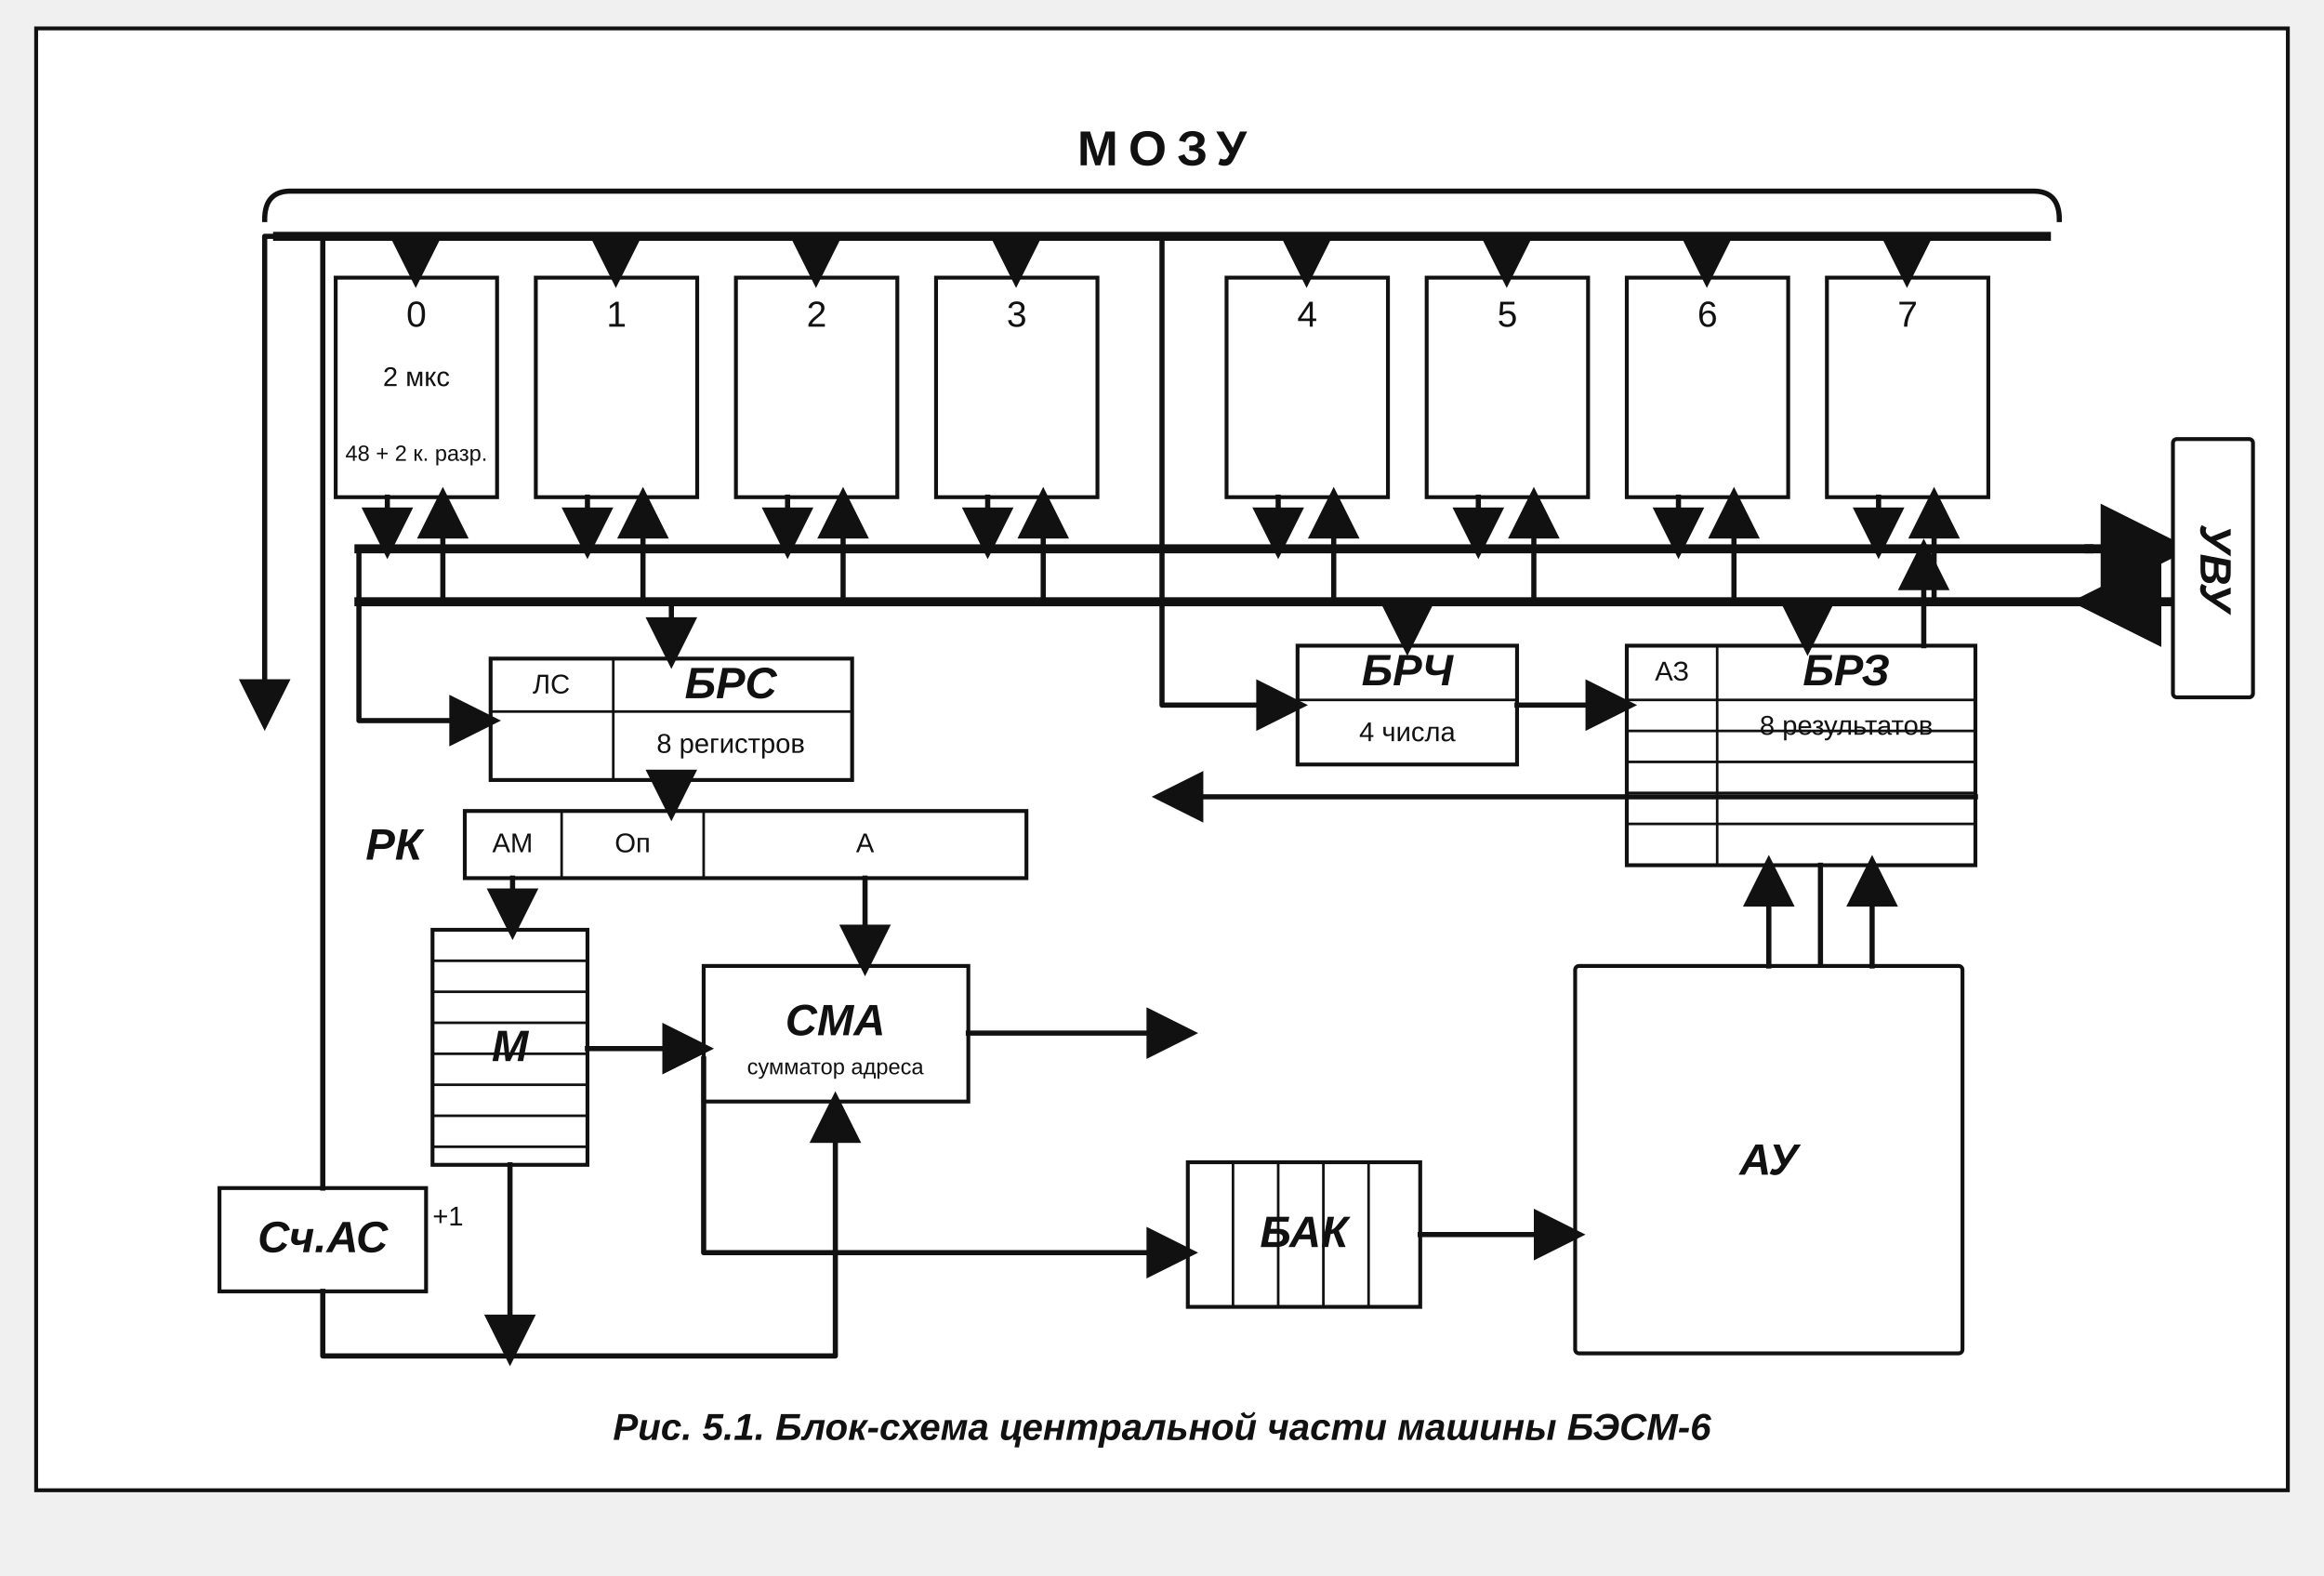
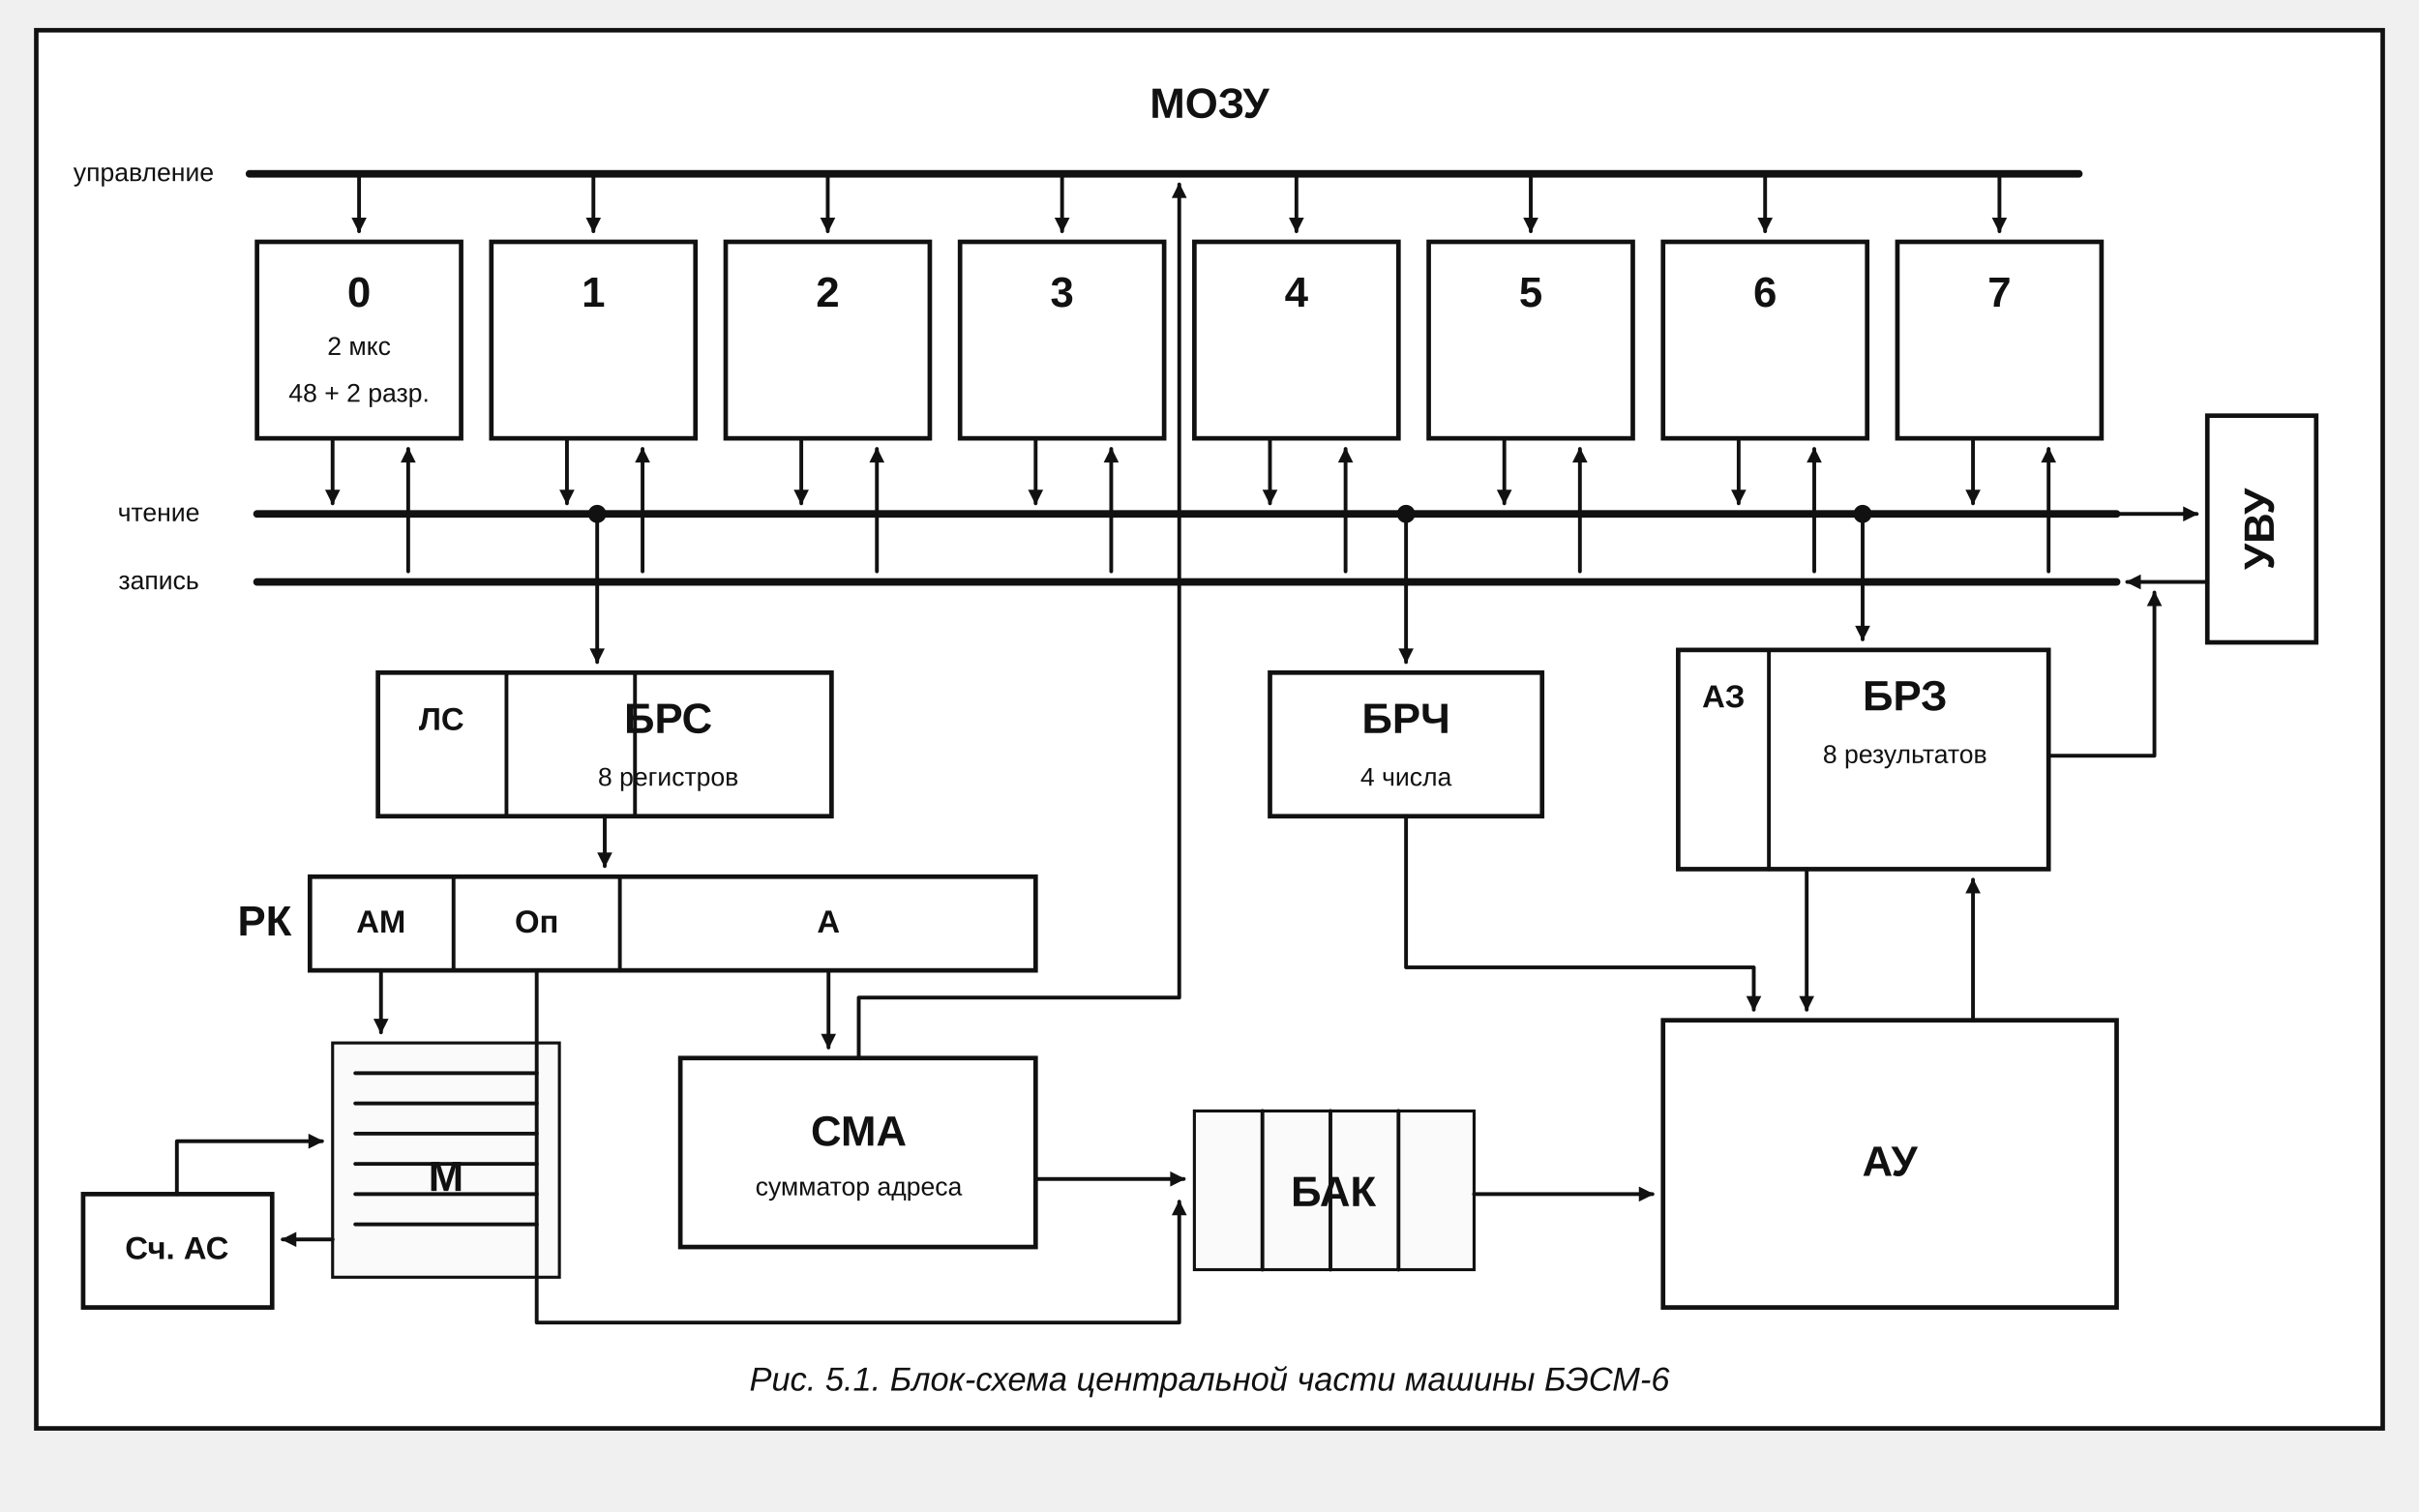
- <svg xmlns="http://www.w3.org/2000/svg" xmlns:xlink="http://www.w3.org/1999/xlink" width="1800" height="1220" viewBox="0 0 1800 1220" role="img" aria-labelledby="title desc">
+ <svg xmlns="http://www.w3.org/2000/svg" width="1600" height="1000" viewBox="0 0 1600 1000" role="img" aria-labelledby="title desc" data-theme="monochrome">
  <defs>
-     <marker id="arrow" markerWidth="10" markerHeight="10" refX="8" refY="5" orient="auto" markerUnits="strokeWidth">
-       <path d="M0,0 L10,5 L0,10 Z" fill="#111" />
+     <marker id="arrow" viewBox="0 0 10 10" refX="9" refY="5" markerWidth="10" markerHeight="10" markerUnits="userSpaceOnUse" orient="auto-start-reverse" overflow="visible">
+       <path d="M0 0L10 5L0 10Z" fill="#111" />
    </marker>
    <style>
-       .frame { fill: #fff; stroke: #111; stroke-width: 3; }
-       .block { fill: #fff; stroke: #111; stroke-width: 3; }
-       .thin  { fill: none; stroke: #111; stroke-width: 2; }
-       .wire  { fill: none; stroke: #111; stroke-width: 4; stroke-linejoin: round; stroke-linecap: square; }
-       .bus   { fill: none; stroke: #111; stroke-width: 7; stroke-linejoin: round; stroke-linecap: square; }
-       .arrow { marker-end: url(#arrow); }
-       .label { font-family: "Segoe UI", Arial, sans-serif; font-size: 28px; fill: #111; text-anchor: middle; dominant-baseline: middle; }
-       .small { font-family: "Segoe UI", Arial, sans-serif; font-size: 21px; fill: #111; text-anchor: middle; dominant-baseline: middle; }
-       .tiny  { font-family: "Segoe UI", Arial, sans-serif; font-size: 17px; fill: #111; text-anchor: middle; dominant-baseline: middle; }
-       .head  { font-family: "Segoe UI", Arial, sans-serif; font-size: 38px; font-weight: 600; letter-spacing: 8px; fill: #111; text-anchor: middle; }
-       .caption { font-family: "Segoe UI", Arial, sans-serif; font-size: 29px; font-weight: 600; font-style: italic; fill: #111; text-anchor: middle; }
-       .abbr { font-family: "Segoe UI", Arial, sans-serif; font-size: 34px; font-weight: 650; font-style: italic; fill: #111; text-anchor: middle; dominant-baseline: middle; }
+       .frame{fill:#fff;stroke:#111;stroke-width:3}
+       .block{fill:#fff;stroke:#111;stroke-width:3}
+       .sub{fill:#fafafa;stroke:#111;stroke-width:2}
+       .bus{fill:none;stroke:#111;stroke-width:5;stroke-linecap:round;stroke-linejoin:round}
+       .wire{fill:none;stroke:#111;stroke-width:2.5;stroke-linecap:round;stroke-linejoin:round}
+       .arrow{marker-end:url(#arrow)}
+       .junction{fill:#111}
+       .label{font-family:"Segoe UI",Arial,sans-serif;fill:#111;text-anchor:middle;dominant-baseline:middle}
+       .small{font-size:17px}
+       .medium{font-size:21px;font-weight:600}
+       .large{font-size:28px;font-weight:700}
+       .caption{font-family:"Segoe UI",Arial,sans-serif;font-size:22px;font-style:italic;fill:#111;text-anchor:middle}
    </style>
-     <g id="memory-bank">
-       <rect class="block" width="125" height="170" />
+   </defs>
+   <rect class="frame" x="24" y="20" width="1552" height="925" />
+   <text class="label large" x="800" y="70">МОЗУ</text>
+   <path class="bus" d="M165 115H1375" />
+   <text class="label small" x="95" y="115">управление</text>
+   <path class="bus" d="M170 340H1400" />
+   <text class="label small" x="105" y="340">чтение</text>
+   <path class="bus" d="M170 385H1400" />
+   <text class="label small" x="105" y="385">запись</text>
+   <g>
+     <g transform="translate(170 160)">
+       <rect class="block" width="135" height="130" />
+       <text class="label large" x="67.5" y="35">0</text>
+       <text class="label small" x="67.5" y="70">2 мкс</text>
+       <text class="label small" x="67.5" y="101">48 + 2 разр.</text>
    </g>
-   </defs>
-   <rect class="frame" x="28" y="22" width="1744" height="1132" />
-   <text class="head" x="900" y="128">МОЗУ</text>
-   <path class="wire" d="M205 170 Q205 148 225 148 H1575 Q1595 148 1595 170" />
-   <path class="bus" d="M215 183 H1585" />
-   <g transform="translate(260 215)">
-     <use xlink:href="#memory-bank" />
-     <text class="label" x="62.5" y="30">0</text>
-     <text class="small" x="62.5" y="78">2 мкс</text>
-     <text class="tiny" x="62.5" y="137">48 + 2 к. разр.</text>
+     <g transform="translate(325 160)">
+       <rect class="block" width="135" height="130" />
+       <text class="label large" x="67.5" y="35">1</text>
+     </g>
+     <g transform="translate(480 160)">
+       <rect class="block" width="135" height="130" />
+       <text class="label large" x="67.5" y="35">2</text>
+     </g>
+     <g transform="translate(635 160)">
+       <rect class="block" width="135" height="130" />
+       <text class="label large" x="67.5" y="35">3</text>
+     </g>
+     <g transform="translate(790 160)">
+       <rect class="block" width="135" height="130" />
+       <text class="label large" x="67.5" y="35">4</text>
+     </g>
+     <g transform="translate(945 160)">
+       <rect class="block" width="135" height="130" />
+       <text class="label large" x="67.5" y="35">5</text>
+     </g>
+     <g transform="translate(1100 160)">
+       <rect class="block" width="135" height="130" />
+       <text class="label large" x="67.5" y="35">6</text>
+     </g>
+     <g transform="translate(1255 160)">
+       <rect class="block" width="135" height="130" />
+       <text class="label large" x="67.5" y="35">7</text>
+     </g>
  </g>
-   <g transform="translate(415 215)">
-     <use xlink:href="#memory-bank" />
-     <text class="label" x="62.5" y="30">1</text>
+   <g class="wire arrow">
+     <path data-from="control-bus" data-to="mozu-0" d="M237.5 115V153" />
+     <path data-from="control-bus" data-to="mozu-1" d="M392.5 115V153" />
+     <path data-from="control-bus" data-to="mozu-2" d="M547.5 115V153" />
+     <path data-from="control-bus" data-to="mozu-3" d="M702.5 115V153" />
+     <path data-from="control-bus" data-to="mozu-4" d="M857.5 115V153" />
+     <path data-from="control-bus" data-to="mozu-5" d="M1012.5 115V153" />
+     <path data-from="control-bus" data-to="mozu-6" d="M1167.5 115V153" />
+     <path data-from="control-bus" data-to="mozu-7" d="M1322.5 115V153" />
+     <path data-from="mozu-0" data-to="read-bus" d="M220 290V333" />
+     <path data-from="mozu-1" data-to="read-bus" d="M375 290V333" />
+     <path data-from="mozu-2" data-to="read-bus" d="M530 290V333" />
+     <path data-from="mozu-3" data-to="read-bus" d="M685 290V333" />
+     <path data-from="mozu-4" data-to="read-bus" d="M840 290V333" />
+     <path data-from="mozu-5" data-to="read-bus" d="M995 290V333" />
+     <path data-from="mozu-6" data-to="read-bus" d="M1150 290V333" />
+     <path data-from="mozu-7" data-to="read-bus" d="M1305 290V333" />
+     <path data-from="write-bus" data-to="mozu-0" d="M270 378V297" />
+     <path data-from="write-bus" data-to="mozu-1" d="M425 378V297" />
+     <path data-from="write-bus" data-to="mozu-2" d="M580 378V297" />
+     <path data-from="write-bus" data-to="mozu-3" d="M735 378V297" />
+     <path data-from="write-bus" data-to="mozu-4" d="M890 378V297" />
+     <path data-from="write-bus" data-to="mozu-5" d="M1045 378V297" />
+     <path data-from="write-bus" data-to="mozu-6" d="M1200 378V297" />
+     <path data-from="write-bus" data-to="mozu-7" d="M1355 378V297" />
  </g>
-   <g transform="translate(570 215)">
-     <use xlink:href="#memory-bank" />
-     <text class="label" x="62.5" y="30">2</text>
+   <rect class="block" x="1460" y="275" width="72" height="150" />
+   <text class="label large" x="1496" y="350" transform="rotate(-90 1496 350)">УВУ</text>
+   <path class="wire arrow" data-from="read-bus" data-to="uvu" d="M1400 340H1453" />
+   <path class="wire arrow" data-from="uvu" data-to="write-bus" d="M1460 385H1407" />
+   <g>
+     <rect class="block" x="250" y="445" width="300" height="95" />
+     <line class="wire" x1="335" y1="445" x2="335" y2="540" />
+     <line class="wire" x1="420" y1="445" x2="420" y2="540" />
+     <text class="label medium" x="292" y="477">ЛС</text>
+     <text class="label large" x="442" y="477">БРС</text>
+     <text class="label small" x="442" y="515">8 регистров</text>
+     <rect class="block" x="205" y="580" width="480" height="62" />
+     <line class="wire" x1="300" y1="580" x2="300" y2="642" />
+     <line class="wire" x1="410" y1="580" x2="410" y2="642" />
+     <text class="label large" x="175" y="611">РК</text>
+     <text class="label medium" x="252" y="611">АМ</text>
+     <text class="label medium" x="355" y="611">Оп</text>
+     <text class="label medium" x="548" y="611">А</text>
+     <rect class="sub" x="220" y="690" width="150" height="155" />
+     <path class="wire" d="M235 710H355M235 730H355M235 750H355M235 770H355M235 790H355M235 810H355" />
+     <text class="label large" x="295" y="780">M</text>
+     <rect class="block" x="55" y="790" width="125" height="75" />
+     <text class="label medium" x="117" y="827">Сч. АС</text>
+     <rect class="block" x="450" y="700" width="235" height="125" />
+     <text class="label large" x="568" y="750">СМА</text>
+     <text class="label small" x="568" y="786">сумматор адреса</text>
  </g>
-   <g transform="translate(725 215)">
-     <use xlink:href="#memory-bank" />
-     <text class="label" x="62.5" y="30">3</text>
+   <g>
+     <rect class="block" x="840" y="445" width="180" height="95" />
+     <text class="label large" x="930" y="477">БРЧ</text>
+     <text class="label small" x="930" y="515">4 числа</text>
+     <rect class="block" x="1110" y="430" width="245" height="145" />
+     <line class="wire" x1="1170" y1="430" x2="1170" y2="575" />
+     <text class="label medium" x="1140" y="462">АЗ</text>
+     <text class="label large" x="1260" y="462">БРЗ</text>
+     <text class="label small" x="1260" y="500">8 результатов</text>
+     <rect class="sub" x="790" y="735" width="185" height="105" />
+     <path class="wire" d="M835 735V840M880 735V840M925 735V840" />
+     <text class="label large" x="882" y="790">БАК</text>
+     <rect class="block" x="1100" y="675" width="300" height="190" />
+     <text class="label large" x="1250" y="770">АУ</text>
  </g>
-   <g transform="translate(950 215)">
-     <use xlink:href="#memory-bank" />
-     <text class="label" x="62.5" y="30">4</text>
+   <g class="wire arrow">
+     <path data-from="read-bus" data-to="brs" d="M395 340V438" />
+     <path data-from="brs" data-to="rk" d="M400 540V573" />
+     <path data-from="rk-am" data-to="m" d="M252 642V683" />
+     <path data-from="counter" data-to="m" d="M117 790V755H213" />
+     <path data-from="m" data-to="counter" d="M220 820H187" />
+     <path data-from="rk-op" data-to="bak" d="M355 642V875H780V795" />
+     <path data-from="rk-a" data-to="sma" d="M548 642V693" />
+     <path data-from="sma" data-to="control-bus" d="M568 700V660H780V122" />
+     <path data-from="sma" data-to="bak" d="M685 780H783" />
+     <path data-from="bak" data-to="au" d="M975 790H1093" />
+     <path data-from="read-bus" data-to="brch" d="M930 340V438" />
+     <path data-from="brch" data-to="au" d="M930 540V640H1160V668" />
+     <path data-from="read-bus" data-to="brz" d="M1232 340V423" />
+     <path data-from="brz" data-to="au" d="M1195 575V668" />
+     <path data-from="au" data-to="brz" d="M1305 675V582" />
+     <path data-from="brz" data-to="write-bus" d="M1355 500H1425V392" />
  </g>
-   <g transform="translate(1105 215)">
-     <use xlink:href="#memory-bank" />
-     <text class="label" x="62.5" y="30">5</text>
-   </g>
-   <g transform="translate(1260 215)">
-     <use xlink:href="#memory-bank" />
-     <text class="label" x="62.5" y="30">6</text>
-   </g>
-   <g transform="translate(1415 215)">
-     <use xlink:href="#memory-bank" />
-     <text class="label" x="62.5" y="30">7</text>
-   </g>
-   <g class="wire">
-     <path class="arrow" d="M322 183 V215" />
-     <path class="arrow" d="M477 183 V215" />
-     <path class="arrow" d="M632 183 V215" />
-     <path class="arrow" d="M787 183 V215" />
-     <path class="arrow" d="M1012 183 V215" />
-     <path class="arrow" d="M1167 183 V215" />
-     <path class="arrow" d="M1322 183 V215" />
-     <path class="arrow" d="M1477 183 V215" />
-   </g>
-   <path class="bus" d="M278 425 H1618" />
-   <path class="bus" d="M278 466 H1618" />
-   <g class="wire">
-     <path class="arrow" d="M300 385 V425" />
-     <path class="arrow" d="M455 385 V425" />
-     <path class="arrow" d="M610 385 V425" />
-     <path class="arrow" d="M765 385 V425" />
-     <path class="arrow" d="M990 385 V425" />
-     <path class="arrow" d="M1145 385 V425" />
-     <path class="arrow" d="M1300 385 V425" />
-     <path class="arrow" d="M1455 385 V425" />
-     <path class="arrow" d="M343 466 V385" />
-     <path class="arrow" d="M498 466 V385" />
-     <path class="arrow" d="M653 466 V385" />
-     <path class="arrow" d="M808 466 V385" />
-     <path class="arrow" d="M1033 466 V385" />
-     <path class="arrow" d="M1188 466 V385" />
-     <path class="arrow" d="M1343 466 V385" />
-     <path class="arrow" d="M1498 466 V385" />
-   </g>
-   <path class="bus arrow" d="M1618 425 H1683" />
-   <path class="bus arrow" d="M1683 466 H1618" />
-   <rect class="block" x="1683" y="340" width="62" height="200" rx="3" />
-   <text class="abbr" x="1714" y="440" transform="rotate(90 1714 440)">УВУ</text>
-   <rect class="block" x="380" y="510" width="280" height="94" />
-   <line class="thin" x1="475" y1="510" x2="475" y2="604" />
-   <line class="thin" x1="380" y1="551" x2="660" y2="551" />
-   <text class="small" x="427" y="531">ЛС</text>
-   <text class="abbr" x="566" y="531">БРС</text>
-   <text class="small" x="566" y="577">8 регистров</text>
-   <path class="wire arrow" d="M278 425 V558 H380" />
-   <path class="wire arrow" d="M520 466 V510" />
-   <text class="abbr" x="305" y="656">РК</text>
-   <rect class="block" x="360" y="628" width="435" height="52" />
-   <line class="thin" x1="435" y1="628" x2="435" y2="680" />
-   <line class="thin" x1="545" y1="628" x2="545" y2="680" />
-   <text class="small" x="397" y="654">АМ</text>
-   <text class="small" x="490" y="654">Оп</text>
-   <text class="small" x="670" y="654">А</text>
-   <path class="wire arrow" d="M520 604 V628" />
-   <rect class="block" x="335" y="720" width="120" height="182" />
-   <g class="thin">
-     <path d="M335 744 H455 M335 768 H455 M335 792 H455 M335 816 H455 M335 840 H455 M335 864 H455 M335 888 H455" />
-   </g>
-   <text class="abbr" x="395" y="812">М</text>
-   <path class="wire arrow" d="M397 680 V720" />
-   <rect class="block" x="545" y="748" width="205" height="105" />
-   <text class="abbr" x="647" y="792">СМА</text>
-   <text class="tiny" x="647" y="827">сумматор адреса</text>
-   <path class="wire arrow" d="M670 680 V748" />
-   <path class="wire arrow" d="M455 812 H545" />
-   <rect class="block" x="170" y="920" width="160" height="80" />
-   <text class="abbr" x="250" y="960">Сч.АС</text>
-   <text class="small" x="347" y="943">+1</text>
-   <path class="wire arrow" d="M250 920 V183 H205 V558" />
-   <path class="wire arrow" d="M250 1000 V1050 H647 V853" />
-   <path class="wire arrow" d="M395 902 V1050" />
-   <rect class="block" x="1005" y="500" width="170" height="92" />
-   <line class="thin" x1="1005" y1="542" x2="1175" y2="542" />
-   <text class="abbr" x="1090" y="521">БРЧ</text>
-   <text class="small" x="1090" y="568">4 числа</text>
-   <path class="wire arrow" d="M1090 466 V500" />
-   <rect class="block" x="1260" y="500" width="270" height="170" />
-   <line class="thin" x1="1330" y1="500" x2="1330" y2="670" />
-   <line class="thin" x1="1260" y1="542" x2="1530" y2="542" />
-   <g class="thin">
-     <path d="M1260 566 H1530 M1260 590 H1530 M1260 614 H1530 M1260 638 H1530" />
-   </g>
-   <text class="small" x="1295" y="521">АЗ</text>
-   <text class="abbr" x="1430" y="521">БРЗ</text>
-   <text class="small" x="1430" y="563">8 результатов</text>
-   <path class="wire arrow" d="M1400 466 V500" />
-   <path class="wire arrow" d="M1490 500 V425" />
-   <path class="wire arrow" d="M1175 546 H1260" />
-   <path class="wire arrow" d="M900 183 V546 H1005" />
-   <path class="wire arrow" d="M1530 617 H900" />
-   <path class="wire arrow" d="M1410 670 V782" />
-   <rect class="block" x="920" y="900" width="180" height="112" />
-   <g class="thin">
-     <path d="M955 900 V1012 M990 900 V1012 M1025 900 V1012 M1060 900 V1012" />
-   </g>
-   <text class="abbr" x="1010" y="956">БАК</text>
-   <path class="wire arrow" d="M750 800 H920" />
-   <path class="wire arrow" d="M545 820 V970 H920" />
-   <rect class="block" x="1220" y="748" width="300" height="300" rx="3" />
-   <text class="abbr" x="1370" y="900">АУ</text>
-   <path class="wire arrow" d="M1100 956 H1220" />
-   <path class="wire arrow" d="M1370 748 V670" />
-   <path class="wire arrow" d="M1450 748 V670" />
-   <text class="caption" x="900" y="1115">Рис. 5.1. Блок-схема центральной части машины БЭСМ-6</text>
+   <circle class="junction" cx="395" cy="340" r="6" />
+   <circle class="junction" cx="930" cy="340" r="6" />
+   <circle class="junction" cx="1232" cy="340" r="6" />
+   <text class="caption" x="800" y="920">Рис. 5.1. Блок-схема центральной части машины БЭСМ-6</text>
</svg>
